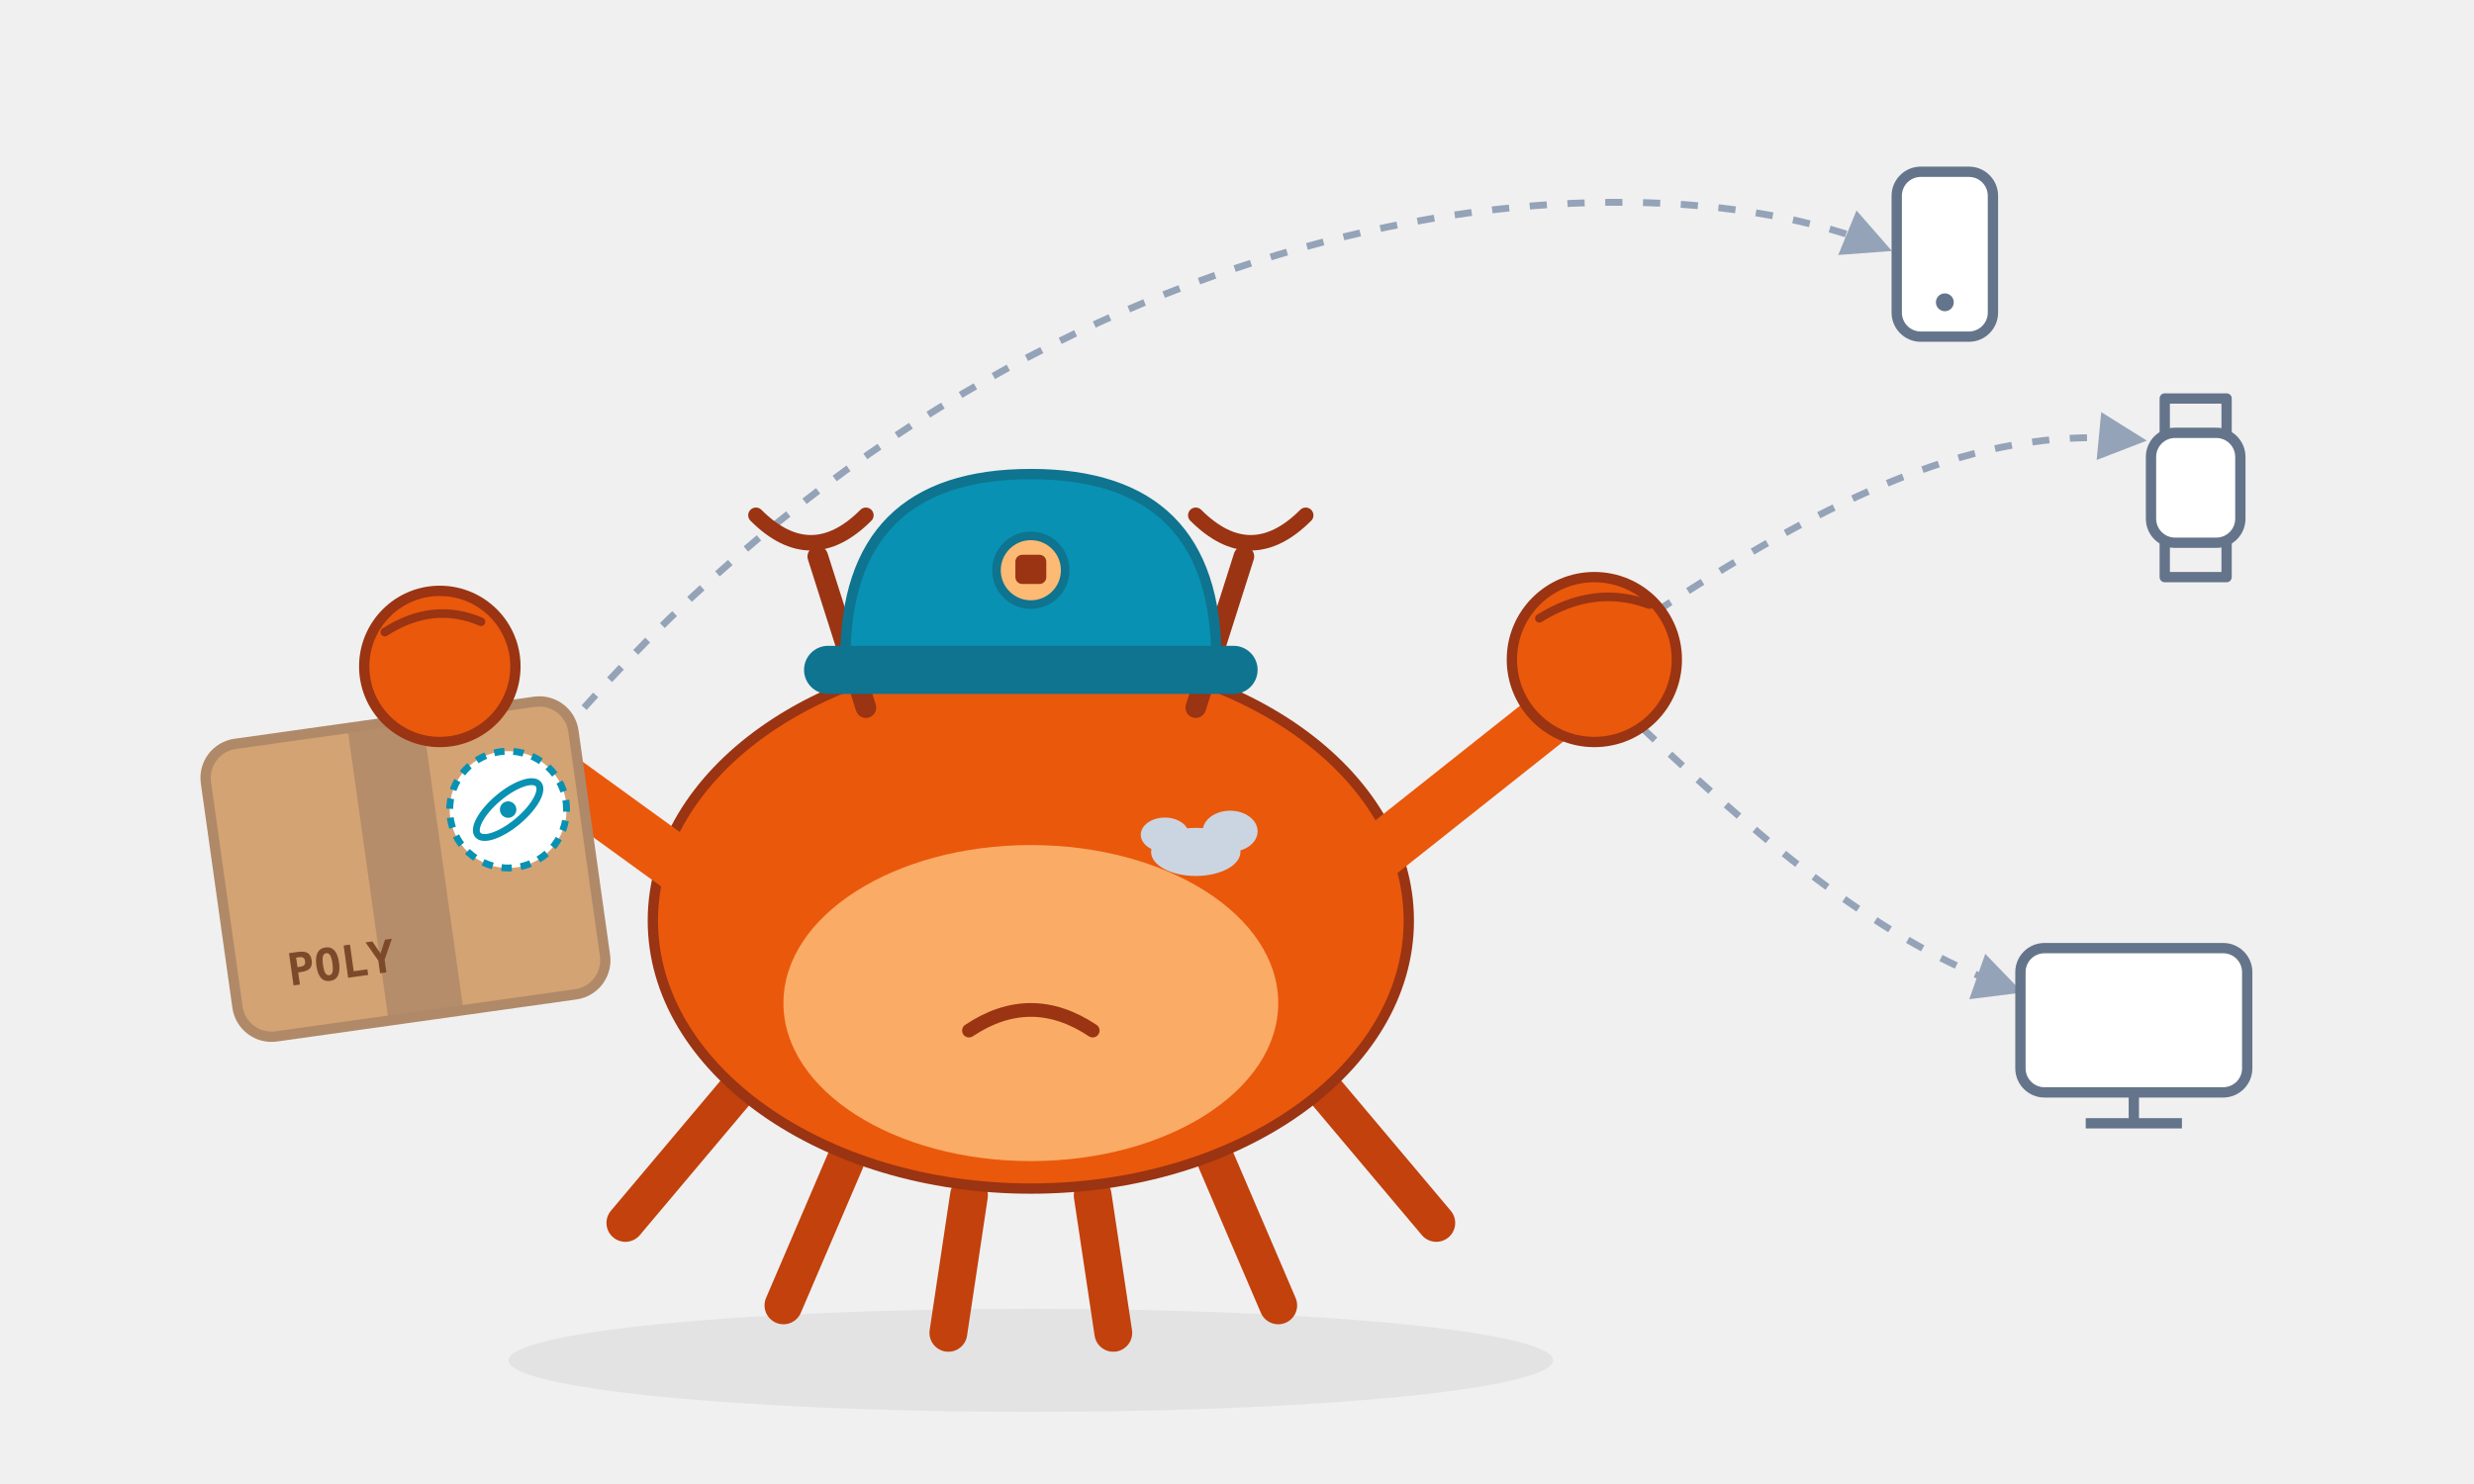
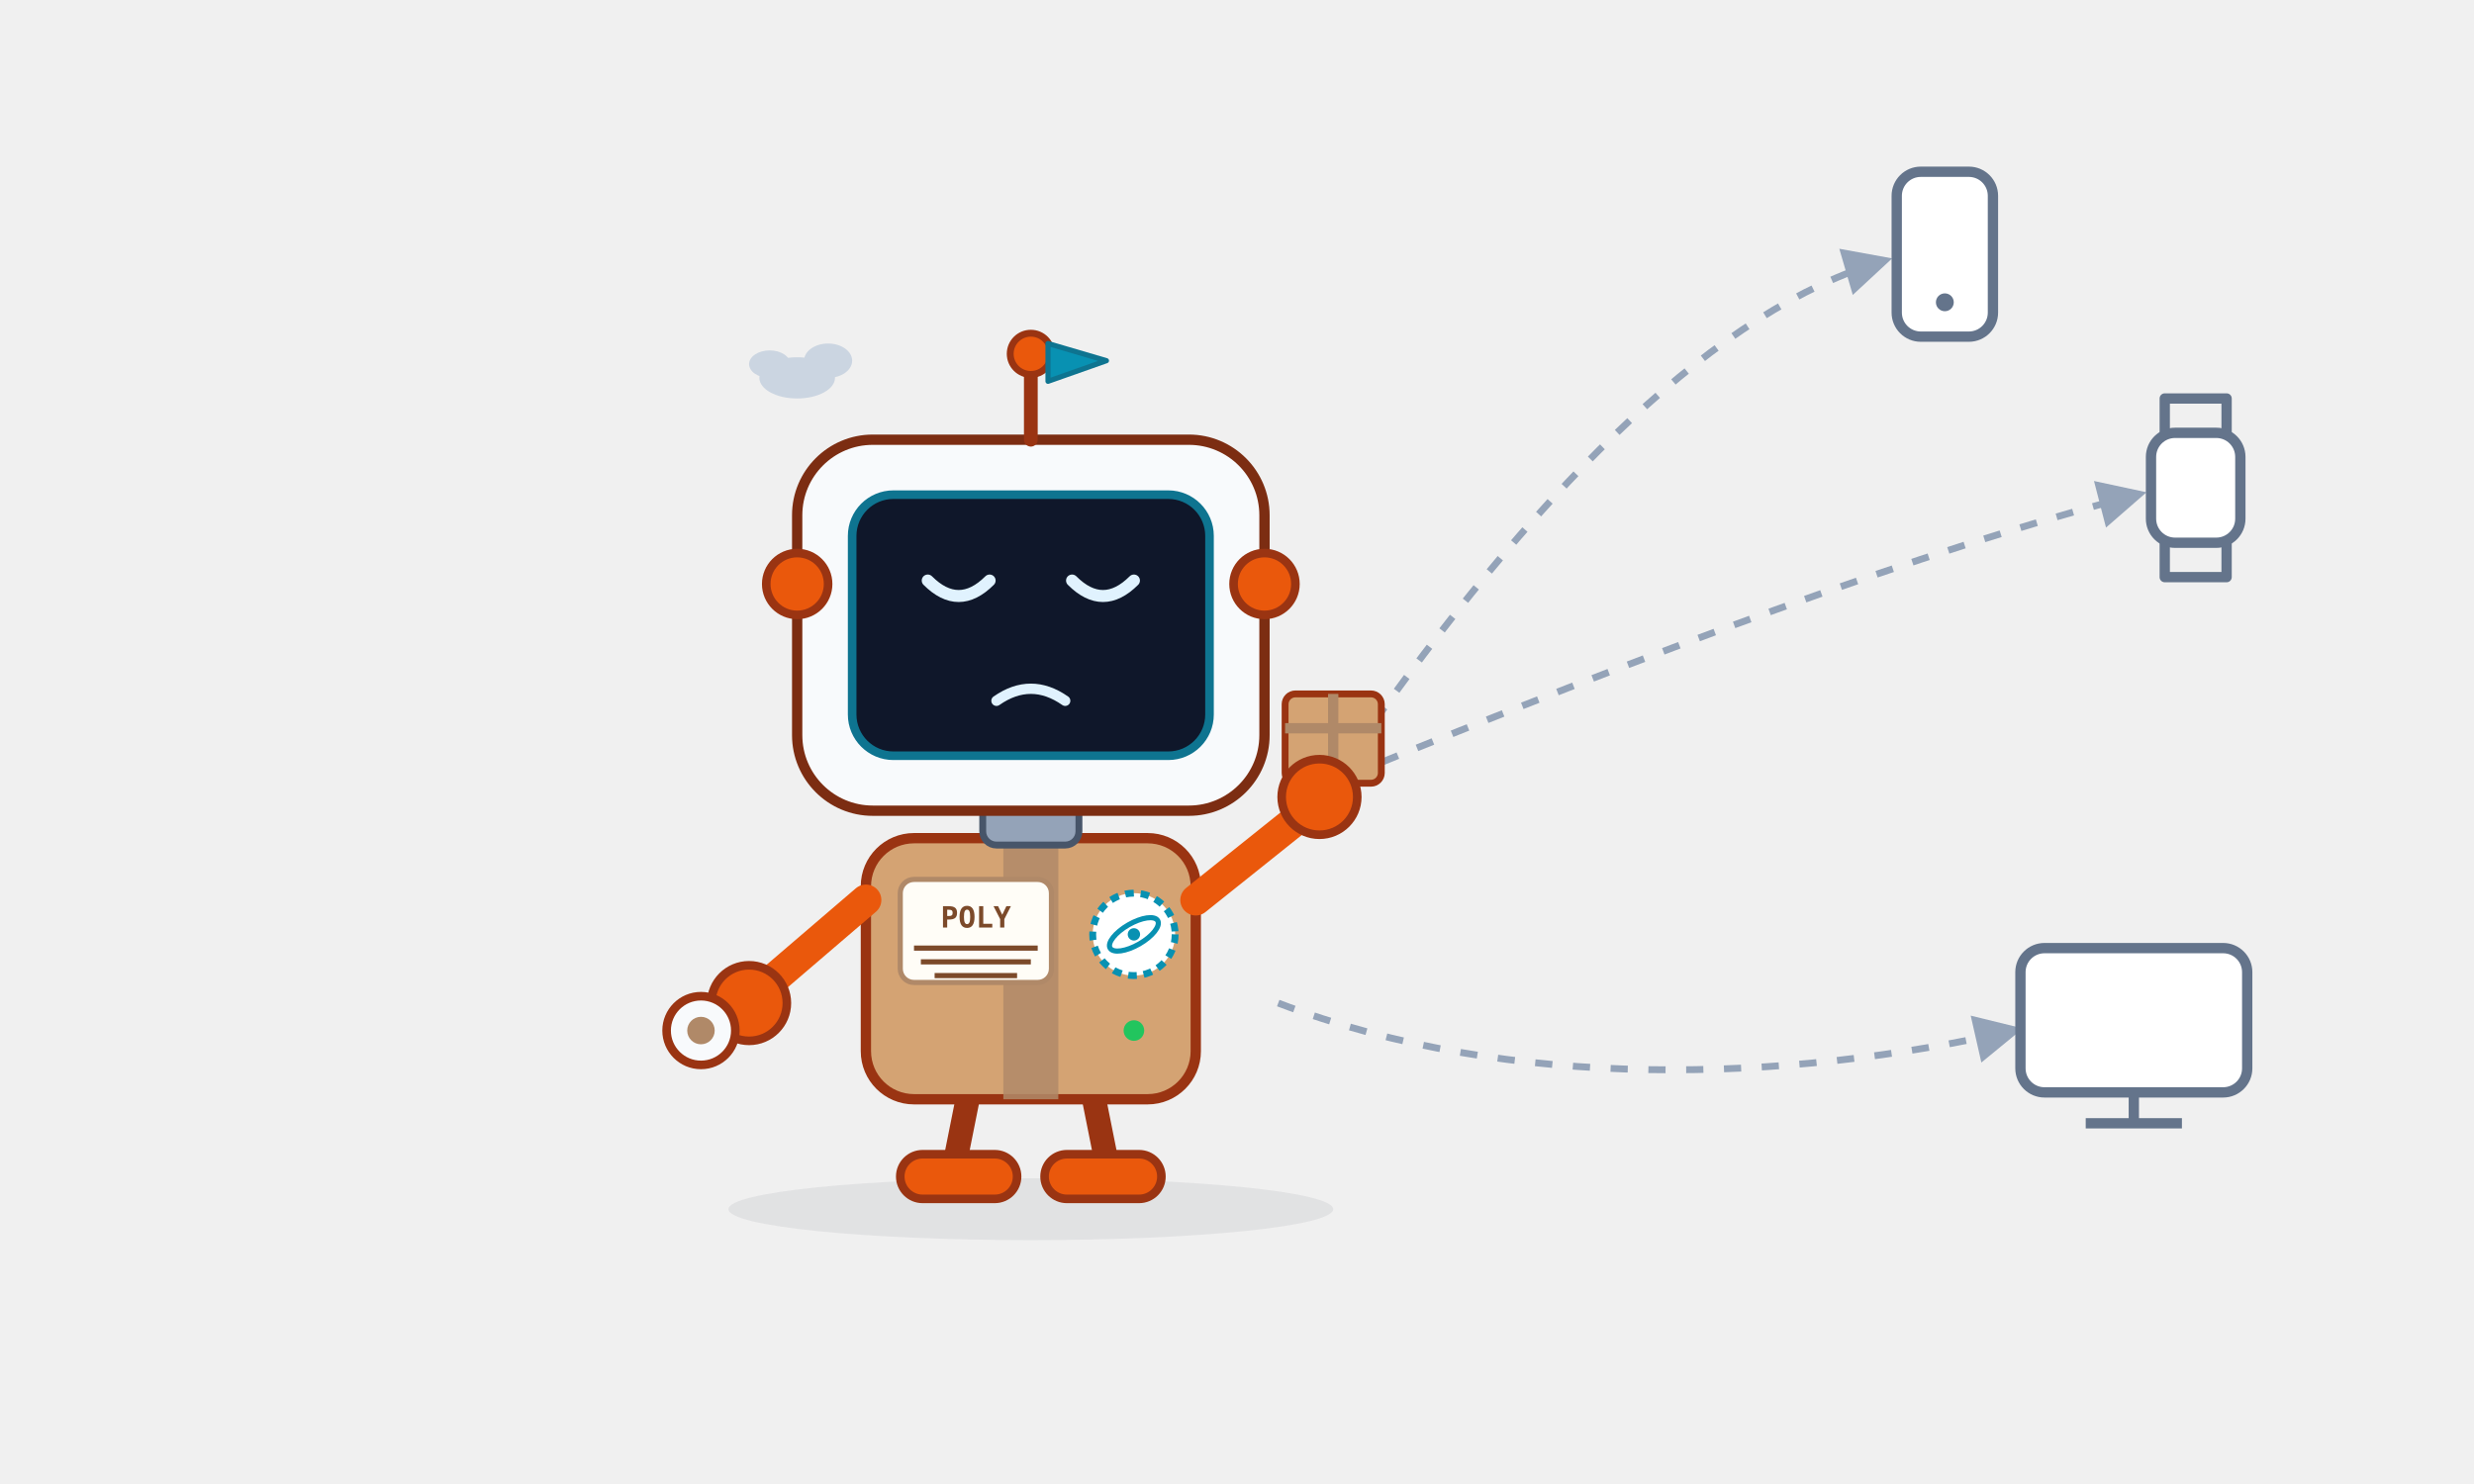
<svg xmlns="http://www.w3.org/2000/svg" width="640" height="384" viewBox="0 0 720 432" role="img" aria-labelledby="pax-t pax-d">
  <style>
-     .pax-crab { animation: pax-droop 4.5s ease-in-out infinite; }
+     .pax-bot { animation: pax-droop 4.5s ease-in-out infinite; }
    .pax-sigh { animation: pax-sigh 3s ease-out infinite; }
-   @keyframes pax-droop { 0%, 100% { transform: translateY(0); } 50% { transform: translateY(6px); } }
+   @keyframes pax-droop { 0%, 100% { transform: translateY(0); } 50% { transform: translateY(4px); } }
  @keyframes pax-sigh { 0% { opacity: 0; transform: translateX(0) scale(0.85); } 30% { opacity: 1; } 100% { opacity: 0; transform: translateX(14px) scale(1.05); } }
  @media (prefers-reduced-motion: reduce) {
-     .pax-crab, [class*="pax-"] { animation: none !important; }
+     [class*="pax-"] { animation: none !important; }
  }
  </style>
  <defs>
    <marker id="pax-arrow" viewBox="0 0 10 10" refX="8" refY="5" markerWidth="7" markerHeight="7" orient="auto-start-reverse">
      <path d="M0,0 L10,5 L0,10 z" fill="#94a3b8" />
    </marker>
+     <clipPath id="pax-screen-clip">
+       <rect x="248" y="144" width="104" height="76" rx="12" />
+     </clipPath>
  </defs>
-   <path d="M170,206 C 300,60 470,40 548,72" fill="none" stroke="#94a3b8" stroke-width="2" stroke-dasharray="5 6" marker-end="url(#pax-arrow)" />
-   <path d="M482,178 C 540,140 580,124 622,128" fill="none" stroke="#94a3b8" stroke-width="2" stroke-dasharray="5 6" marker-end="url(#pax-arrow)" />
-   <path d="M478,212 C 520,252 552,276 586,288" fill="none" stroke="#94a3b8" stroke-width="2" stroke-dasharray="5 6" marker-end="url(#pax-arrow)" />
+   <path d="M400,210 C 450,140 500,90 548,76" fill="none" stroke="#94a3b8" stroke-width="2" stroke-dasharray="5 6" marker-end="url(#pax-arrow)" />
+   <path d="M392,226 C 480,190 560,160 622,144" fill="none" stroke="#94a3b8" stroke-width="2" stroke-dasharray="5 6" marker-end="url(#pax-arrow)" />
+   <path d="M372,292 C 440,318 520,315 586,300" fill="none" stroke="#94a3b8" stroke-width="2" stroke-dasharray="5 6" marker-end="url(#pax-arrow)" />
  <g stroke="#64748b" stroke-width="3" fill="#ffffff" stroke-linejoin="round">
    <rect x="552" y="50" width="28" height="48" rx="7" />
    <rect x="626" y="126" width="26" height="32" rx="7" />
    <path d="M630,126 v-10 h18 v10 M630,158 v10 h18 v-10" fill="none" />
    <rect x="588" y="276" width="66" height="42" rx="7" />
    <path d="M621,318 v9 M607,327 h28" fill="none" />
  </g>
  <circle cx="566" cy="88" r="2.6" fill="#64748b" stroke="none" />
-   <ellipse cx="300" cy="396" rx="152" ry="15" fill="#0f172a" opacity="0.06" />
-   <g class="pax-crab">
-     <g stroke="#c2410c" stroke-width="11" stroke-linecap="round" fill="none">
-       <path d="M214,318 L182,356" />
-       <path d="M246,338 L228,380" />
-       <path d="M282,348 L276,388" />
-       <path d="M386,318 L418,356" />
-       <path d="M354,338 L372,380" />
-       <path d="M318,348 L324,388" />
+   <ellipse cx="300" cy="352" rx="88" ry="9" fill="#0f172a" opacity="0.07" />
+   <g class="pax-bot">
+     <g stroke="#9a3412" stroke-width="7" stroke-linecap="round" fill="none">
+       <path d="M282,318 L278,338" />
+       <path d="M318,318 L322,338" />
    </g>
-     <ellipse cx="300" cy="268" rx="110" ry="78" fill="#ea580c" stroke="#9a3412" stroke-width="3" />
-     <ellipse cx="300" cy="292" rx="72" ry="46" fill="#fdba74" opacity="0.85" />
+     <rect x="262" y="336" width="34" height="13" rx="6.5" fill="#ea580c" stroke="#9a3412" stroke-width="2.5" />
+     <rect x="304" y="336" width="34" height="13" rx="6.5" fill="#ea580c" stroke="#9a3412" stroke-width="2.5" />
+     <rect x="252" y="244" width="96" height="76" rx="14" fill="#d4a373" stroke="#9a3412" stroke-width="3" />
+     <rect x="292" y="244" width="16" height="76" fill="#b08968" opacity="0.85" />
+     <rect x="262" y="256" width="44" height="30" rx="4" fill="#fffdf7" stroke="#b08968" stroke-width="1.5" />
+     <text x="284" y="270" text-anchor="middle" font-size="8.5" font-weight="700" font-family="'JetBrains Mono', ui-monospace, 'PingFang SC', 'Microsoft YaHei', monospace" fill="#7c4a2a">POLY</text>
+     <path d="M266,276 h36 M268,280 h32 M272,284 h24" stroke="#7c4a2a" stroke-width="1.5" />
+     <circle cx="330" cy="272" r="12" fill="#ffffff" stroke="#0891b2" stroke-width="2" stroke-dasharray="2.5 2" />
+     <ellipse cx="330" cy="272" rx="8" ry="3.2" fill="none" stroke="#0891b2" stroke-width="1.5" transform="rotate(-30 330 272)" />
+     <circle cx="330" cy="272" r="1.8" fill="#0891b2" />
+     <circle cx="330" cy="300" r="3" fill="#22c55e" />
+     <rect x="286" y="232" width="28" height="14" rx="4" fill="#94a3b8" stroke="#475569" stroke-width="2" />
+     <rect x="232" y="128" width="136" height="108" rx="22" fill="#f8fafc" stroke="#7c2d12" stroke-width="3" />
+     <rect x="248" y="144" width="104" height="76" rx="12" fill="#0f172a" stroke="#0e7490" stroke-width="2.5" />
    <g class="pax-face pax-face-dejected">
-       <path d="M220,150 Q236,166 252,150" fill="none" stroke="#9a3412" stroke-width="4.5" stroke-linecap="round" />
-       <path d="M348,150 Q364,166 380,150" fill="none" stroke="#9a3412" stroke-width="4.5" stroke-linecap="round" />
-       <path d="M282,300 Q300,288 318,300" fill="none" stroke="#9a3412" stroke-width="4" stroke-linecap="round" />
-       <g transform="translate(348,248)">
+       <g clip-path="url(#pax-screen-clip)">
+         <path d="M270,169 Q279,178 288,169" fill="none" stroke="#e0f2fe" stroke-width="3.5" stroke-linecap="round" />
+         <path d="M312,169 Q321,178 330,169" fill="none" stroke="#e0f2fe" stroke-width="3.5" stroke-linecap="round" />
+         <path d="M290,204 Q300,197 310,204" fill="none" stroke="#e0f2fe" stroke-width="3" stroke-linecap="round" />
+       </g>
+       <g transform="translate(232,110)">
        <g class="pax-sigh" fill="#cbd5e1">
-           <ellipse cx="0" cy="0" rx="13" ry="7" />
-           <ellipse cx="10" cy="-6" rx="8" ry="6" />
-           <ellipse cx="-9" cy="-5" rx="7" ry="5" />
+           <ellipse cx="0" cy="0" rx="11" ry="6" />
+           <ellipse cx="9" cy="-5" rx="7" ry="5" />
+           <ellipse cx="-8" cy="-4" rx="6" ry="4" />
        </g>
      </g>
    </g>
-     <g stroke="#9a3412" stroke-width="6" stroke-linecap="round">
-       <path d="M252,206 L238,162" />
-       <path d="M348,206 L362,162" />
-     </g>
-     <path d="M246,192 q0,-54 54,-54 q54,0 54,54 z" fill="#0891b2" stroke="#0e7490" stroke-width="3" />
-     <rect x="234" y="188" width="132" height="14" rx="7" fill="#0e7490" />
-     <circle cx="300" cy="166" r="10" fill="#fdba74" stroke="#0e7490" stroke-width="2.5" />
-     <rect x="295.5" y="161.5" width="9" height="8.5" rx="2" fill="#9a3412" />
-     <path d="M206,258 L148,216" stroke="#ea580c" stroke-width="16" stroke-linecap="round" />
-     <g transform="rotate(-8 118 253)">
-       <rect x="64" y="210" width="108" height="86" rx="10" fill="#d4a373" stroke="#b08968" stroke-width="3" />
-       <rect x="107" y="210" width="22" height="86" fill="#b08968" opacity="0.85" />
-       <circle cx="150" cy="240" r="17" fill="#ffffff" stroke="#0891b2" stroke-width="2" stroke-dasharray="3 2.6" />
-       <ellipse cx="150" cy="240" rx="11.5" ry="4.4" fill="none" stroke="#0891b2" stroke-width="2" transform="rotate(-32 150 240)" />
-       <circle cx="150" cy="240" r="2.4" fill="#0891b2" />
-       <text x="80" y="282" font-size="13" font-family="'JetBrains Mono', ui-monospace, 'PingFang SC', 'Microsoft YaHei', monospace" font-weight="700" fill="#7c4a2a">POLY</text>
-     </g>
-     <circle cx="128" cy="194" r="22" fill="#ea580c" stroke="#9a3412" stroke-width="3" />
-     <path d="M112,184 q14,-9 28,-3" fill="none" stroke="#9a3412" stroke-width="2.5" stroke-linecap="round" />
-     <path d="M394,254 L452,208" stroke="#ea580c" stroke-width="16" stroke-linecap="round" />
-     <circle cx="464" cy="192" r="24" fill="#ea580c" stroke="#9a3412" stroke-width="3" />
-     <path d="M448,180 q16,-10 32,-4" fill="none" stroke="#9a3412" stroke-width="2.5" stroke-linecap="round" />
+     <circle cx="232" cy="170" r="9" fill="#ea580c" stroke="#9a3412" stroke-width="2.5" />
+     <circle cx="368" cy="170" r="9" fill="#ea580c" stroke="#9a3412" stroke-width="2.5" />
+     <path d="M300,128 L300,106" stroke="#9a3412" stroke-width="4" stroke-linecap="round" />
+     <circle cx="300" cy="103" r="6" fill="#ea580c" stroke="#9a3412" stroke-width="2" />
+     <path d="M305,100 L322,105 L305,111 Z" fill="#0891b2" stroke="#0e7490" stroke-width="1.5" stroke-linejoin="round" />
+     <path d="M252,262 L224,286" stroke="#ea580c" stroke-width="9" stroke-linecap="round" />
+     <circle cx="218" cy="292" r="11" fill="#ea580c" stroke="#9a3412" stroke-width="2.5" />
+     <circle cx="204" cy="300" r="10" fill="#f8fafc" stroke="#9a3412" stroke-width="2.5" />
+     <circle cx="204" cy="300" r="4" fill="#b08968" />
+     <path d="M348,262 L378,238" stroke="#ea580c" stroke-width="9" stroke-linecap="round" />
+     <rect x="374" y="202" width="28" height="26" rx="3" fill="#d4a373" stroke="#9a3412" stroke-width="2" />
+     <path d="M388,202 v26 M374,212 h28" stroke="#b08968" stroke-width="3" />
+     <circle cx="384" cy="232" r="11" fill="#ea580c" stroke="#9a3412" stroke-width="2.5" />
  </g>
</svg>
